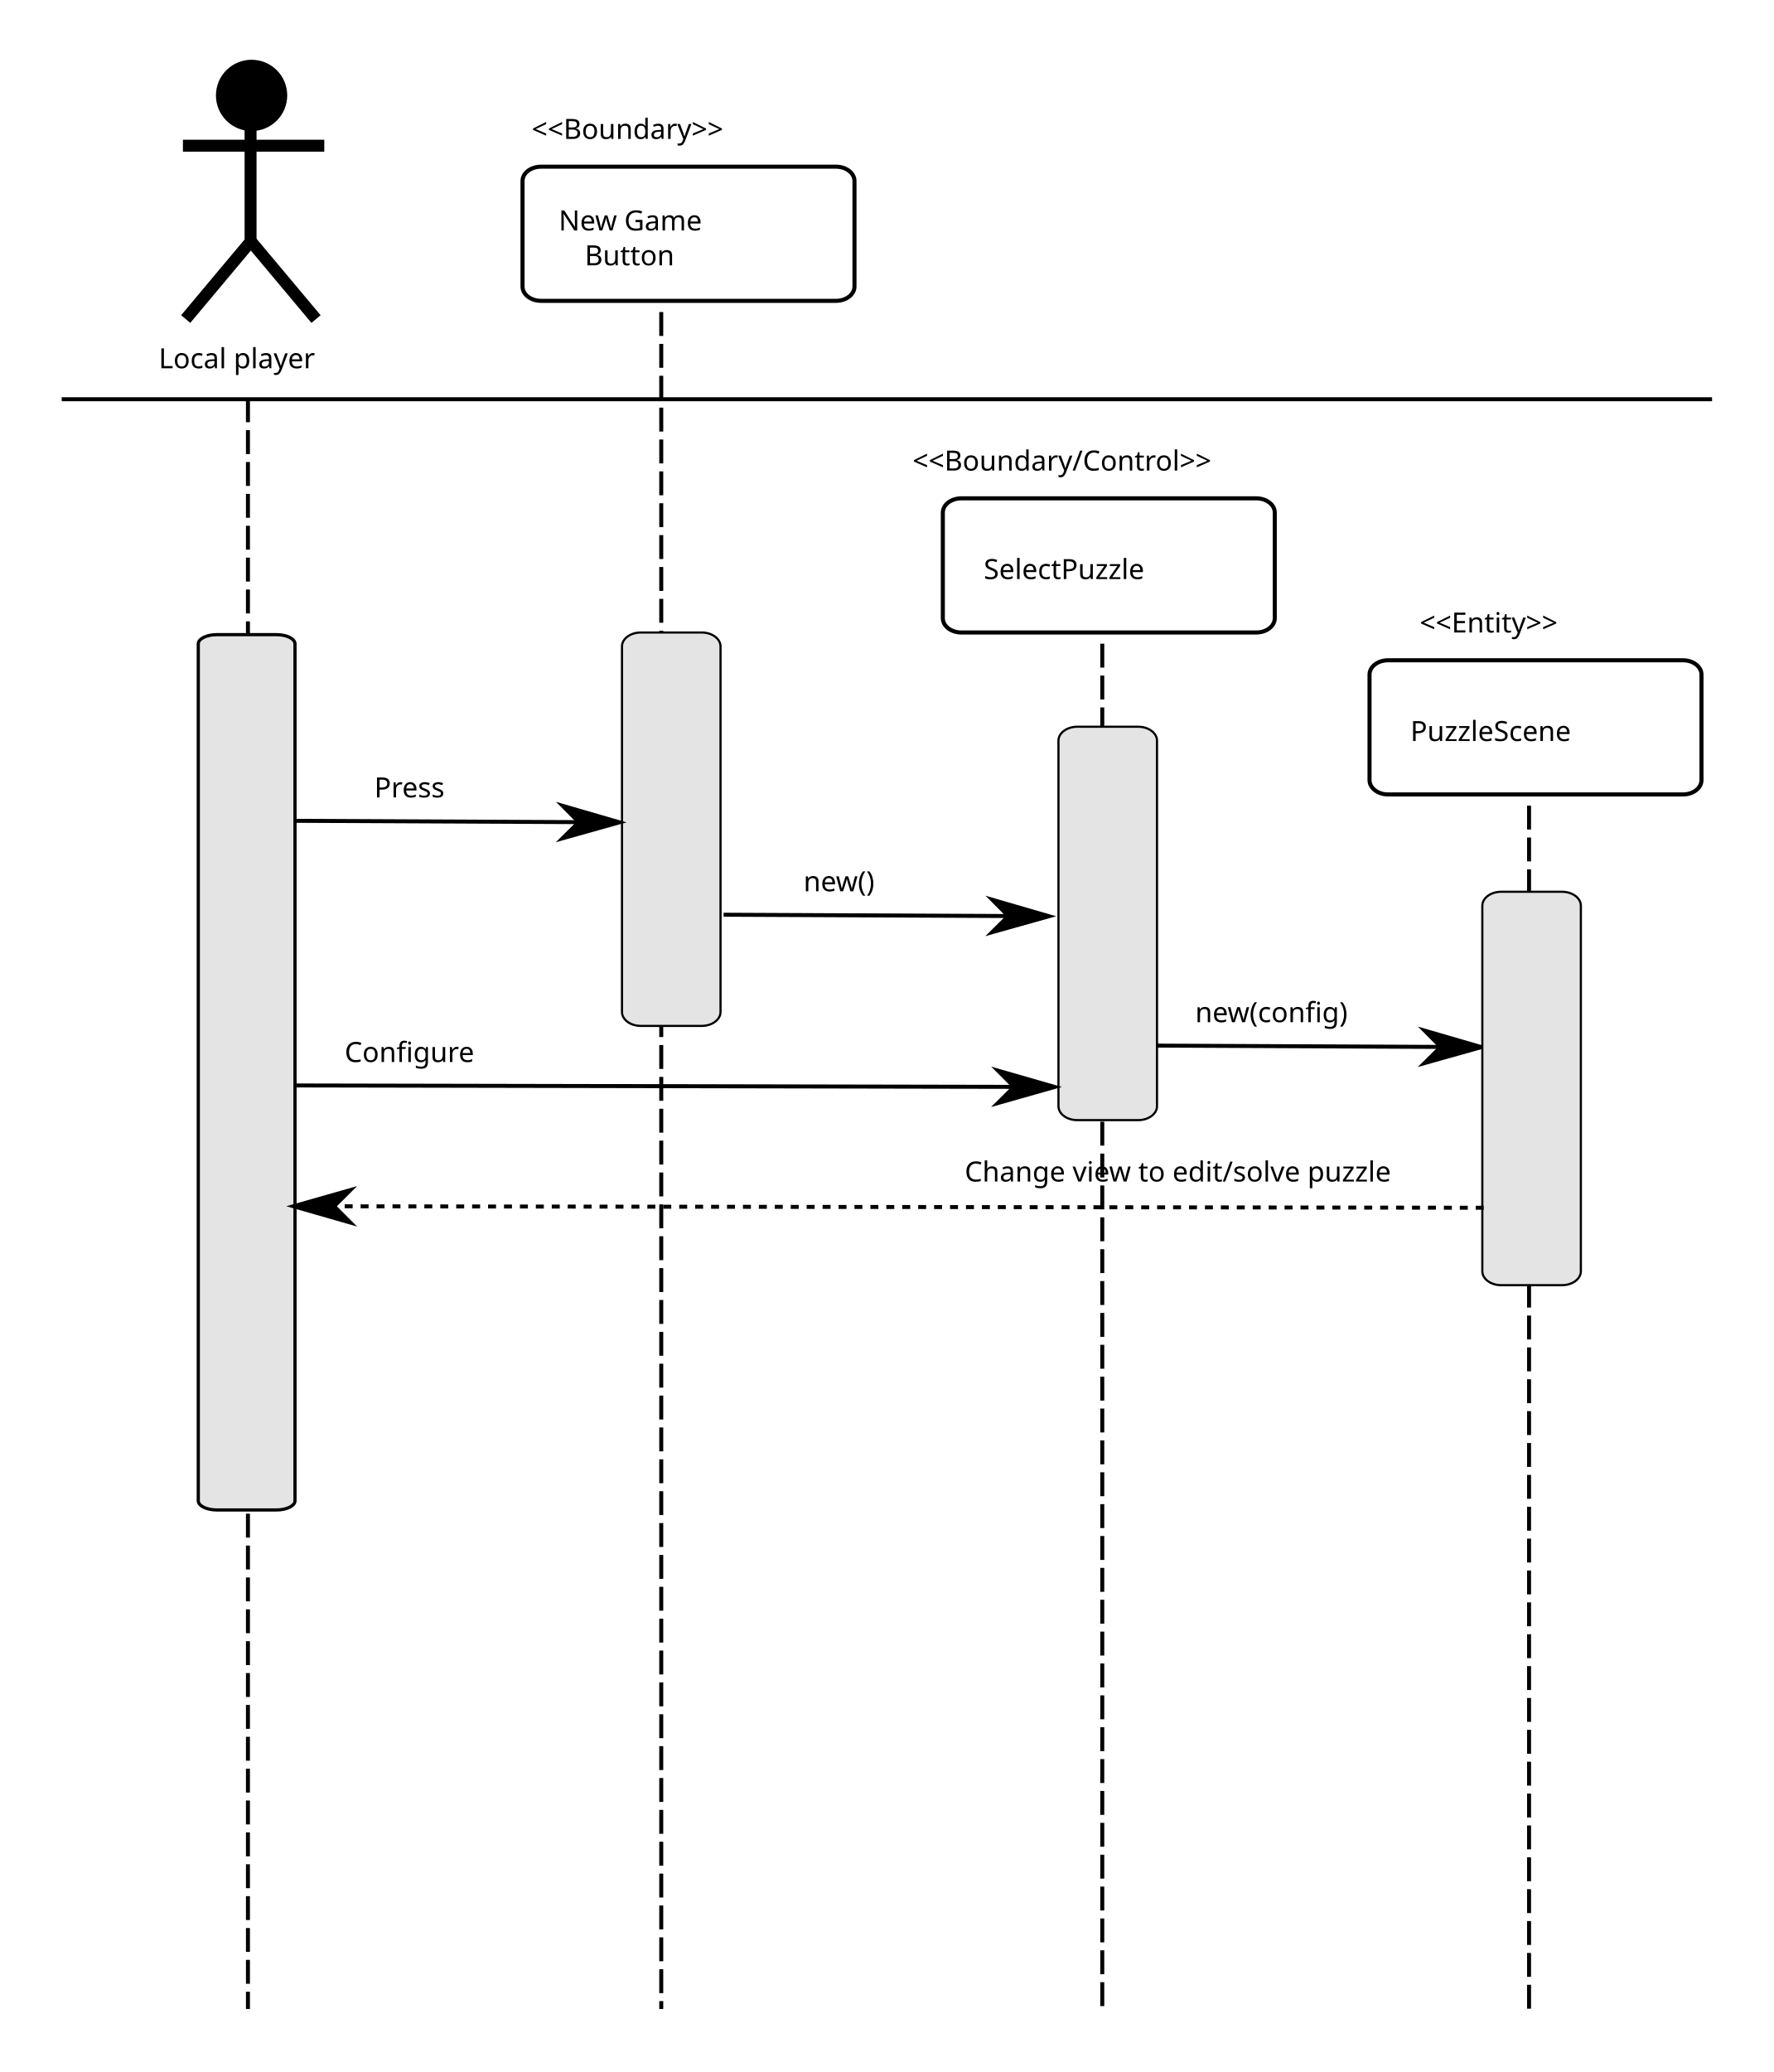
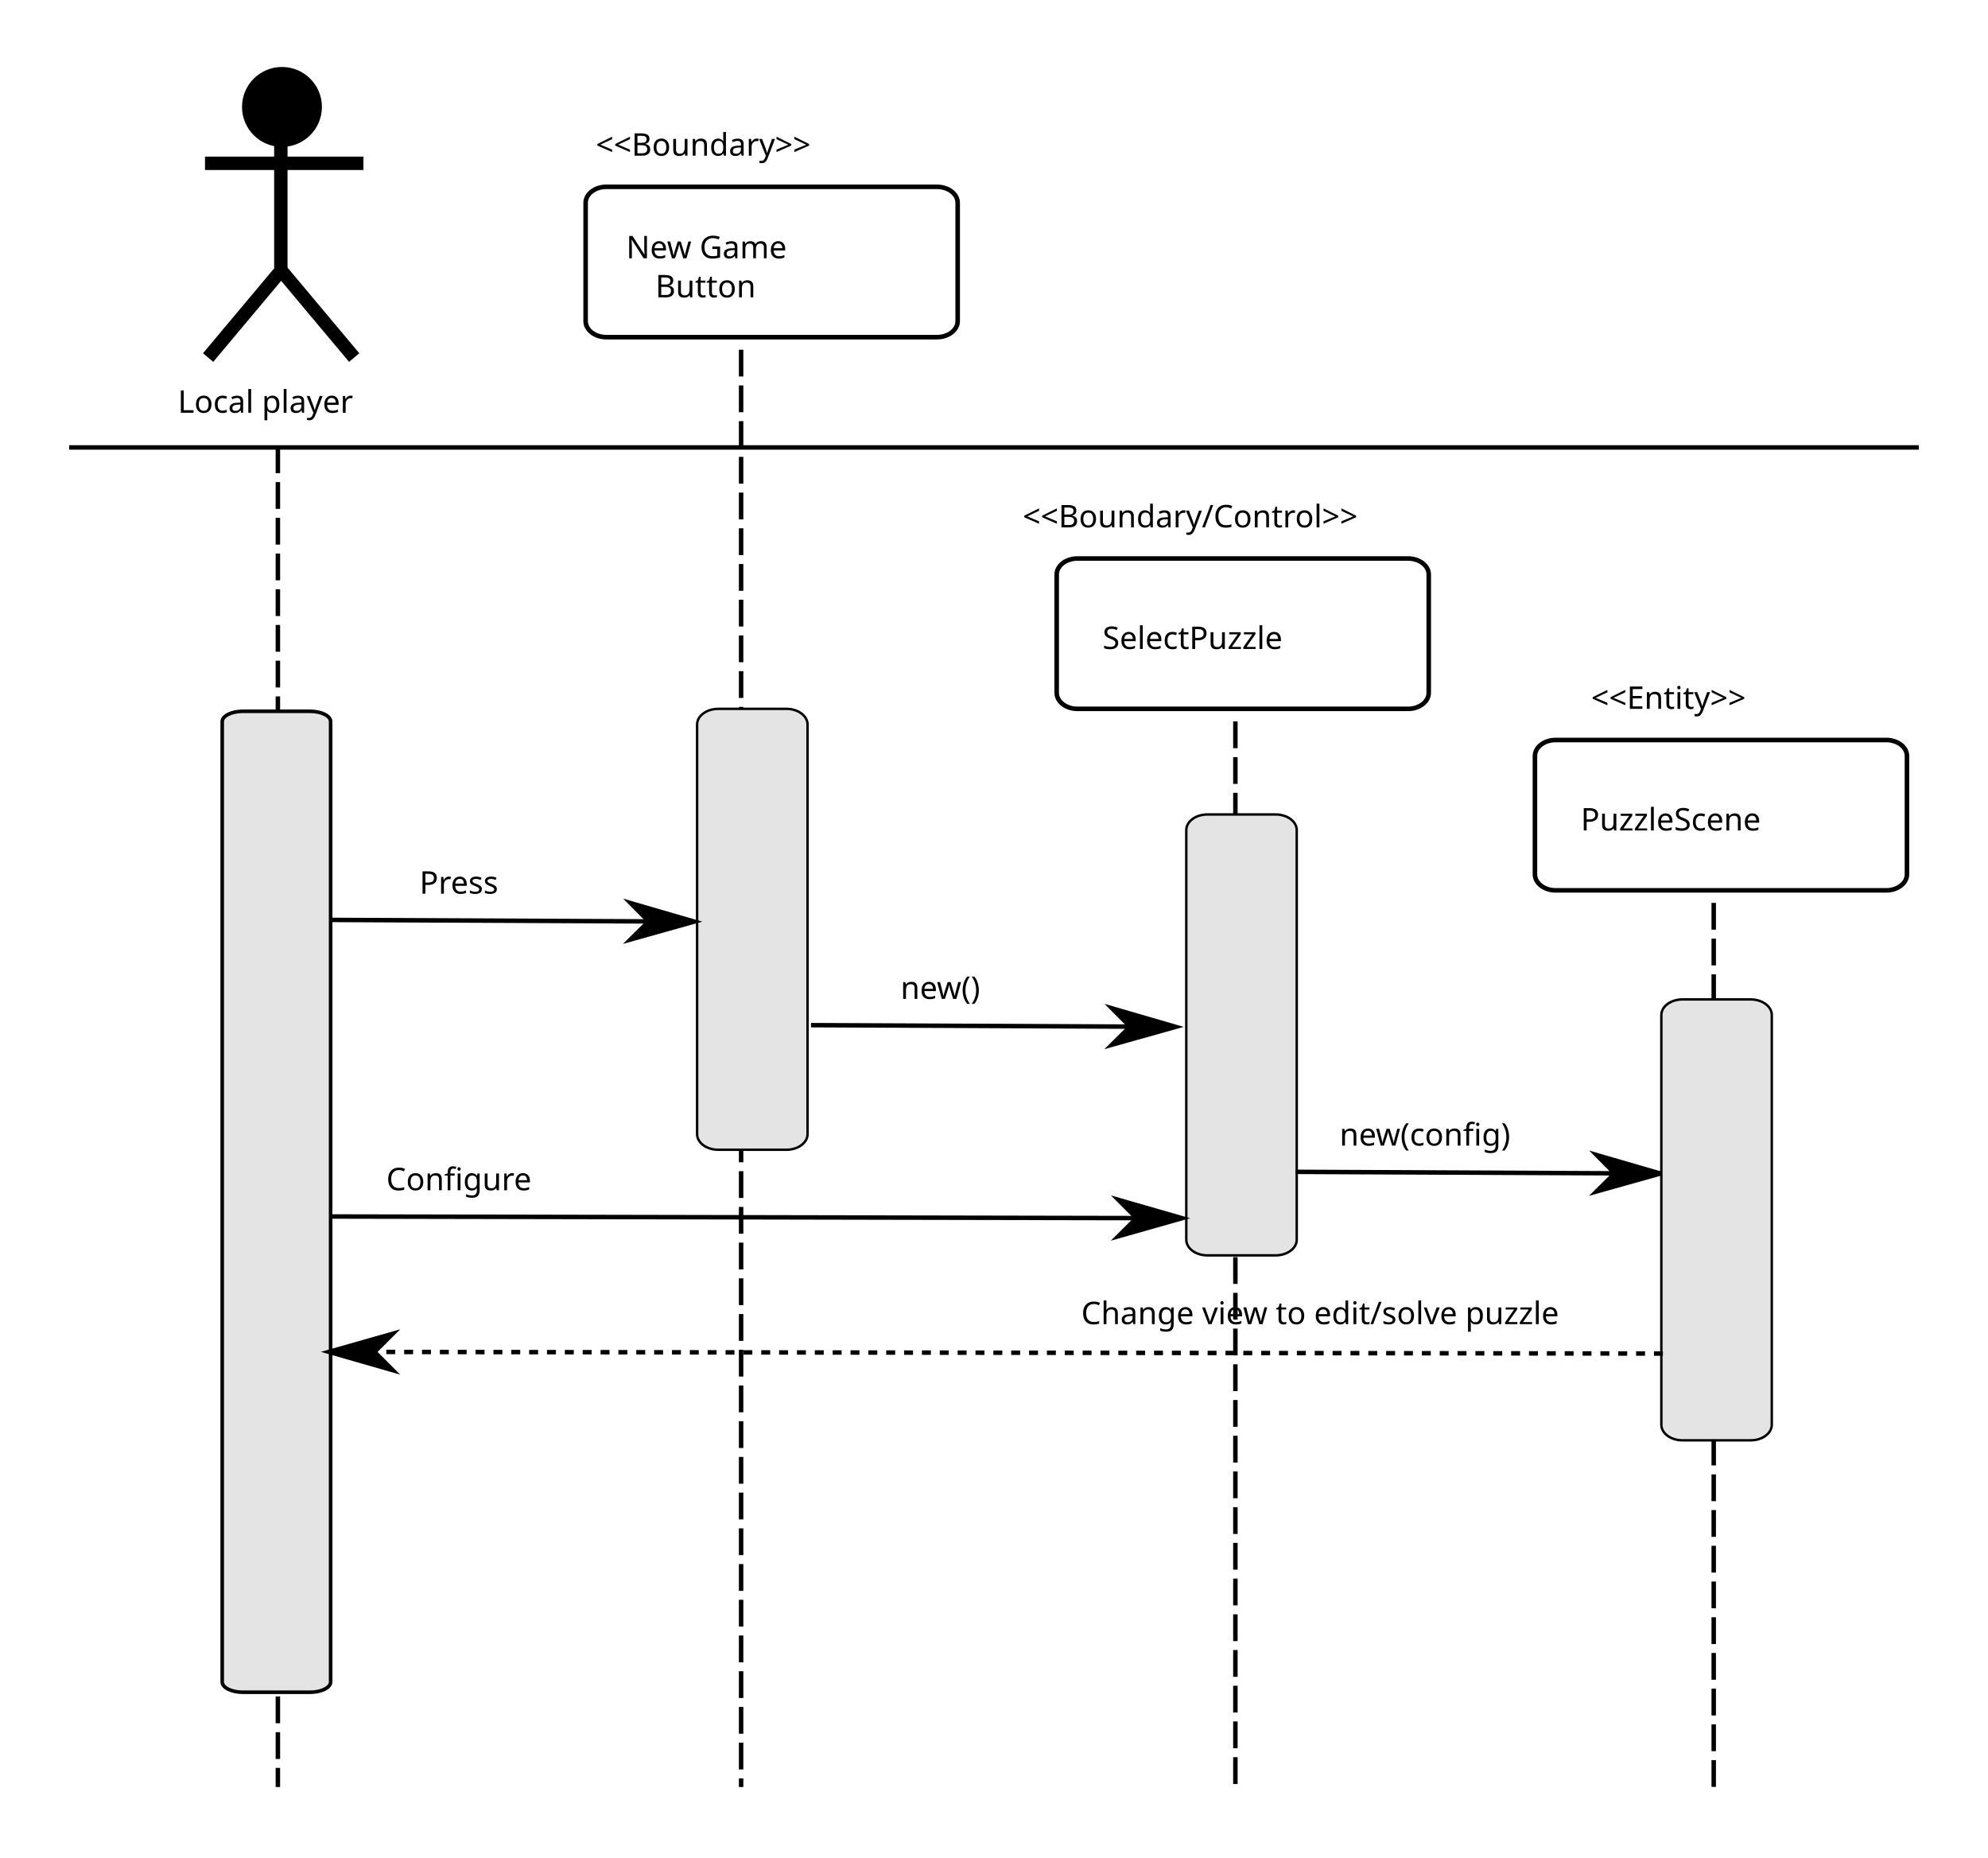
- <svg xmlns="http://www.w3.org/2000/svg" width="445.384" height="520.13" id="svg4629" version="1.1">
+ <svg xmlns="http://www.w3.org/2000/svg" width="445.384" height="416.084" id="svg4629" version="1.1">
  <defs id="defs4631">
    <marker orient="auto" refY="0" refX="0" id="Arrow1Lend" style="overflow:visible">
      <path id="path3874" d="M 0,0 5,-5 -12.5,0 5,5 0,0 z" style="fill-rule:evenodd;stroke:#000000;stroke-width:1pt" transform="matrix(-0.8,0,0,-0.8,-10,0)" />
    </marker>
  </defs>
  <g id="layer1" transform="translate(15.5,-18.76002)">
    <g id="g4589" transform="translate(29.23524,-4.67677)" style="stroke-width:3;stroke-miterlimit:4;stroke-dasharray:none">
-       <path d="m 25.885,47.387 a 7.45,7.45 0 1 1 -14.9,0 7.45,7.45 0 1 1 14.9,0 z" id="path4591" style="fill:#000000;stroke:#000000;stroke-width:3;stroke-miterlimit:4;stroke-dasharray:none" />
+       <path d="m 25.885,47.387 c 0,4.114 -3.335,7.45 -7.45,7.45 -4.114,0 -7.45,-3.335 -7.45,-7.45 0,-4.114 3.335,-7.45 7.45,-7.45 4.114,0 7.45,3.335 7.45,7.45 z" id="path4591" style="fill:#000000;stroke:#000000;stroke-width:3;stroke-miterlimit:4;stroke-dasharray:none" />
      <path id="path4593" d="m 18.183,48.397 0,35.103" style="fill:none;stroke:#000000;stroke-width:3;stroke-linecap:butt;stroke-linejoin:miter;stroke-miterlimit:4;stroke-opacity:1;stroke-dasharray:none" />
      <path id="path4595" d="m 1.195,60.014 35.491,0" style="fill:none;stroke:#000000;stroke-width:3;stroke-linecap:butt;stroke-linejoin:miter;stroke-miterlimit:4;stroke-opacity:1;stroke-dasharray:none" />
      <path style="fill:none;stroke:#000000;stroke-width:3;stroke-linecap:butt;stroke-linejoin:miter;stroke-miterlimit:4;stroke-opacity:1;stroke-dasharray:none" d="M 17.963,83.659 34.615,103.525" id="path4597" />
      <path id="path4599" d="M 18.544,83.659 1.892,103.525" style="fill:none;stroke:#000000;stroke-width:3;stroke-linecap:butt;stroke-linejoin:miter;stroke-miterlimit:4;stroke-opacity:1;stroke-dasharray:none" />
    </g>
    <text id="text4601" y="111.206" x="24.348" style="font-size:12px;font-style:normal;font-weight:normal;line-height:125%;letter-spacing:0px;word-spacing:0px;fill:#000000;fill-opacity:1;stroke:none;font-family:Sans" xml:space="preserve">
      <tspan style="font-size:7px" y="111.206" x="24.348" id="tspan4603">Local player</tspan>
      <tspan id="tspan4605" style="font-size:7px" y="119.956" x="24.348" />
      <tspan style="font-size:7px" id="tspan4607" y="128.706" x="24.348" />
    </text>
    <path style="fill:none;stroke:#000000;stroke-width:1px;stroke-linecap:butt;stroke-linejoin:miter;stroke-opacity:1" d="m 0,118.981 414.384,0" id="path4662" />
    <rect ry="3.592" rx="4.644" y="60.601" x="115.703" height="33.679" width="83.35" id="rect5846" style="fill:none;stroke:#000000;stroke-width:1.021;stroke-linejoin:miter;stroke-miterlimit:4;stroke-dasharray:none;stroke-dashoffset:3.7" />
    <text id="text5848" y="53.627" x="152.987" style="font-size:12px;font-style:normal;font-weight:normal;line-height:125%;letter-spacing:0px;word-spacing:0px;fill:#000000;fill-opacity:1;stroke:none;font-family:Sans" xml:space="preserve">
      <tspan style="font-size:7px;text-align:center;text-anchor:middle" y="53.627" x="152.987" id="tspan5850">&lt;&lt;Boundary&gt;&gt;</tspan>
      <tspan id="tspan5852" style="font-size:7px" y="62.377" x="152.987" />
      <tspan style="font-size:7px" id="tspan5854" y="71.127" x="152.987" />
    </text>
    <text xml:space="preserve" style="font-size:12px;font-style:normal;font-weight:normal;line-height:125%;letter-spacing:0px;word-spacing:0px;fill:#000000;fill-opacity:1;stroke:none;font-family:Sans" x="153.493" y="76.608" id="text5856">
      <tspan id="tspan5860" x="154.607" y="76.608" style="font-size:7px;text-align:center;text-anchor:middle">New Game </tspan>
      <tspan x="153.493" y="85.358" style="font-size:7px;text-align:center;text-anchor:middle" id="tspan6571">Button</tspan>
      <tspan x="153.493" y="94.108" style="font-size:7px" id="tspan5862" />
      <tspan x="153.493" y="102.858" id="tspan5864" style="font-size:7px" />
    </text>
-     <path id="path6098" d="m 150.536,97.091 0,425.982" style="fill:none;stroke:#000000;stroke-width:1;stroke-linecap:butt;stroke-linejoin:miter;stroke-miterlimit:4;stroke-opacity:1;stroke-dasharray:6, 2;stroke-dashoffset:0;marker-end:none" />
+     <path id="path6098" d="m 150.536,97.091 0,321.936" style="fill:none;stroke:#000000;stroke-width:1;stroke-linecap:butt;stroke-linejoin:miter;stroke-miterlimit:4;stroke-opacity:1;stroke-dasharray:6, 2;stroke-dashoffset:0;marker-end:none" />
    <rect ry="3.5" rx="4.732" y="177.534" x="140.677" height="98.757" width="24.743" id="rect6104" style="fill:#e4e4e4;fill-opacity:1;stroke:#000000;stroke-width:0.543;stroke-linejoin:miter;stroke-miterlimit:4;stroke-dasharray:none;stroke-dashoffset:0" />
-     <path id="path6108" d="m 46.756,118.743 0,404.329" style="fill:none;stroke:#000000;stroke-width:1;stroke-linecap:butt;stroke-linejoin:miter;stroke-miterlimit:4;stroke-opacity:1;stroke-dasharray:6, 2;stroke-dashoffset:0;marker-end:none" />
+     <path id="path6108" d="m 46.756,118.743 0,300.283" style="fill:none;stroke:#000000;stroke-width:1;stroke-linecap:butt;stroke-linejoin:miter;stroke-miterlimit:4;stroke-opacity:1;stroke-dasharray:6, 2;stroke-dashoffset:0;marker-end:none" />
    <rect ry="2.312" rx="4.644" y="178.076" x="34.286" height="219.725" width="24.286" id="rect6110" style="fill:#e4e4e4;fill-opacity:1;stroke:#000000;stroke-width:0.802;stroke-linejoin:miter;stroke-miterlimit:4;stroke-dasharray:none;stroke-dashoffset:0" />
    <path style="fill:none;stroke:#000000;stroke-width:1px;stroke-linecap:butt;stroke-linejoin:miter;stroke-opacity:1;marker-end:url(#Arrow1Lend)" d="m 58.336,224.808 81.57,0.379" id="path6112" />
    <text id="text6298" y="218.927" x="98.233" style="font-size:12px;font-style:normal;font-weight:normal;line-height:125%;letter-spacing:0px;word-spacing:0px;fill:#000000;fill-opacity:1;stroke:none;font-family:Sans" xml:space="preserve">
      <tspan style="font-size:7px;text-align:center;text-anchor:middle" y="218.927" x="98.233" id="tspan6369">Press</tspan>
      <tspan style="font-size:7px;text-align:center;text-anchor:middle" y="227.677" x="98.233" id="tspan6306" />
      <tspan id="tspan6302" style="font-size:7px" y="236.427" x="98.233" />
      <tspan style="font-size:7px" id="tspan6304" y="245.177" x="98.233" />
    </text>
    <rect ry="3.592" rx="4.644" y="143.855" x="221.237" height="33.679" width="83.35" id="rect6409" style="fill:none;stroke:#000000;stroke-width:1.021;stroke-linejoin:miter;stroke-miterlimit:4;stroke-dasharray:none;stroke-dashoffset:3.7" />
    <text id="text6411" y="136.881" x="262.082" style="font-size:12px;font-style:normal;font-weight:normal;line-height:125%;letter-spacing:0px;word-spacing:0px;fill:#000000;fill-opacity:1;stroke:none;font-family:Sans" xml:space="preserve">
      <tspan style="font-size:7px;text-align:center;text-anchor:middle" y="136.881" x="262.082" id="tspan6413">&lt;&lt;Boundary/Control&gt;&gt;</tspan>
      <tspan id="tspan6415" style="font-size:7px" y="145.631" x="262.082" />
      <tspan style="font-size:7px" id="tspan6417" y="154.381" x="262.082" />
    </text>
    <text xml:space="preserve" style="font-size:12px;font-style:normal;font-weight:normal;line-height:125%;letter-spacing:0px;word-spacing:0px;fill:#000000;fill-opacity:1;stroke:none;font-family:Sans" x="262.587" y="164.122" id="text6419">
      <tspan id="tspan6423" x="262.587" y="164.122" style="font-size:7px;text-align:center;text-anchor:middle">SelectPuzzle</tspan>
      <tspan id="tspan6425" x="262.587" y="172.872" style="font-size:7px;text-align:center;text-anchor:middle" />
      <tspan x="262.587" y="181.622" style="font-size:7px" id="tspan6427" />
      <tspan x="262.587" y="190.372" id="tspan6429" style="font-size:7px" />
    </text>
    <rect style="fill:none;stroke:#000000;stroke-width:1.021;stroke-linejoin:miter;stroke-miterlimit:4;stroke-dasharray:none;stroke-dashoffset:3.7" id="rect6449" width="83.35" height="33.679" x="328.38" y="184.508" rx="4.644" ry="3.592" />
    <text xml:space="preserve" style="font-size:12px;font-style:normal;font-weight:normal;line-height:125%;letter-spacing:0px;word-spacing:0px;fill:#000000;fill-opacity:1;stroke:none;font-family:Sans" x="369.225" y="177.534" id="text6451">
      <tspan id="tspan6453" x="369.225" y="177.534" style="font-size:7px;text-align:center;text-anchor:middle">&lt;&lt;Entity&gt;&gt;</tspan>
      <tspan x="369.225" y="186.284" style="font-size:7px" id="tspan6455" />
      <tspan x="369.225" y="195.034" id="tspan6457" style="font-size:7px" />
    </text>
    <text id="text6459" y="204.775" x="369.73" style="font-size:12px;font-style:normal;font-weight:normal;line-height:125%;letter-spacing:0px;word-spacing:0px;fill:#000000;fill-opacity:1;stroke:none;font-family:Sans" xml:space="preserve">
      <tspan style="font-size:7px;text-align:center;text-anchor:middle" y="204.775" x="369.73" id="tspan6461">PuzzleScene</tspan>
      <tspan style="font-size:7px;text-align:center;text-anchor:middle" y="213.525" x="369.73" id="tspan6550" />
      <tspan style="font-size:7px;text-align:center;text-anchor:middle" y="222.275" x="369.73" id="tspan6463" />
      <tspan id="tspan6465" style="font-size:7px" y="231.025" x="369.73" />
      <tspan style="font-size:7px" id="tspan6467" y="239.775" x="369.73" />
    </text>
-     <path style="fill:none;stroke:#000000;stroke-width:1;stroke-linecap:butt;stroke-linejoin:miter;stroke-miterlimit:4;stroke-opacity:1;stroke-dasharray:6, 2;stroke-dashoffset:0;marker-end:none" d="m 261.272,180.344 0,343.046" id="path6489" />
-     <path style="fill:none;stroke:#000000;stroke-width:1;stroke-linecap:butt;stroke-linejoin:miter;stroke-miterlimit:4;stroke-opacity:1;stroke-dasharray:6, 2;stroke-dashoffset:0;marker-end:none" d="m 368.435,220.998 0,302.392" id="path6493" />
+     <path style="fill:none;stroke:#000000;stroke-width:1;stroke-linecap:butt;stroke-linejoin:miter;stroke-miterlimit:4;stroke-opacity:1;stroke-dasharray:6, 2;stroke-dashoffset:0;marker-end:none" d="m 261.272,180.344 0,239" id="path6489" />
+     <path style="fill:none;stroke:#000000;stroke-width:1;stroke-linecap:butt;stroke-linejoin:miter;stroke-miterlimit:4;stroke-opacity:1;stroke-dasharray:6, 2;stroke-dashoffset:0;marker-end:none" d="m 368.435,220.998 0,198.347" id="path6493" />
    <rect style="fill:#e4e4e4;fill-opacity:1;stroke:#000000;stroke-width:0.543;stroke-linejoin:miter;stroke-miterlimit:4;stroke-dasharray:none;stroke-dashoffset:0" id="rect6573" width="24.743" height="98.757" x="250.272" y="201.189" rx="4.732" ry="3.5" />
    <path id="path6577" d="m 166.193,248.38 81.57,0.379" style="fill:none;stroke:#000000;stroke-width:1px;stroke-linecap:butt;stroke-linejoin:miter;stroke-opacity:1;marker-end:url(#Arrow1Lend)" />
    <text xml:space="preserve" style="font-size:12px;font-style:normal;font-weight:normal;line-height:125%;letter-spacing:0px;word-spacing:0px;fill:#000000;fill-opacity:1;stroke:none;font-family:Sans" x="206.09" y="242.498" id="text6579">
      <tspan id="tspan6587" x="206.09" y="242.498" style="font-size:7px;text-align:center;text-anchor:middle">new()</tspan>
      <tspan x="206.09" y="251.248" style="font-size:7px" id="tspan6589" />
      <tspan x="206.09" y="259.998" id="tspan6591" style="font-size:7px" />
    </text>
    <path style="fill:none;stroke:#000000;stroke-width:1px;stroke-linecap:butt;stroke-linejoin:miter;stroke-opacity:1;marker-end:url(#Arrow1Lend)" d="m 274.765,281.237 81.57,0.379" id="path6593" />
    <text id="text6595" y="275.356" x="314.662" style="font-size:12px;font-style:normal;font-weight:normal;line-height:125%;letter-spacing:0px;word-spacing:0px;fill:#000000;fill-opacity:1;stroke:none;font-family:Sans" xml:space="preserve">
      <tspan style="font-size:7px;text-align:center;text-anchor:middle" y="275.356" x="314.662" id="tspan6603">new(config)</tspan>
      <tspan id="tspan6605" style="font-size:7px" y="284.106" x="314.662" />
      <tspan style="font-size:7px" id="tspan6607" y="292.856" x="314.662" />
    </text>
    <rect ry="3.5" rx="4.732" y="242.618" x="356.701" height="98.757" width="24.743" id="rect6632" style="fill:#e4e4e4;fill-opacity:1;stroke:#000000;stroke-width:0.543;stroke-linejoin:miter;stroke-miterlimit:4;stroke-dasharray:none;stroke-dashoffset:0" />
    <path id="path6634" d="m 58.336,291.237 190.856,0.379" style="fill:none;stroke:#000000;stroke-width:1px;stroke-linecap:butt;stroke-linejoin:miter;stroke-opacity:1;marker-end:url(#Arrow1Lend)" />
    <text xml:space="preserve" style="font-size:12px;font-style:normal;font-weight:normal;line-height:125%;letter-spacing:0px;word-spacing:0px;fill:#000000;fill-opacity:1;stroke:none;font-family:Sans" x="98.233" y="285.356" id="text6636">
      <tspan id="tspan6638" x="98.233" y="285.356" style="font-size:7px;text-align:center;text-anchor:middle">Configure</tspan>
      <tspan id="tspan6640" x="98.233" y="294.106" style="font-size:7px;text-align:center;text-anchor:middle" />
      <tspan x="98.233" y="302.856" style="font-size:7px" id="tspan6642" />
      <tspan x="98.233" y="311.606" id="tspan6644" style="font-size:7px" />
    </text>
    <path style="fill:none;stroke:#000000;stroke-width:1;stroke-linecap:butt;stroke-linejoin:miter;stroke-miterlimit:4;stroke-opacity:1;stroke-dasharray:2, 2;stroke-dashoffset:0;marker-end:url(#Arrow1Lend)" d="M 357.049,321.939 58.336,321.56" id="path6646" />
    <text id="text6648" y="315.356" x="291.171" style="font-size:12px;font-style:normal;font-weight:normal;line-height:125%;letter-spacing:0px;word-spacing:0px;fill:#000000;fill-opacity:1;stroke:none;font-family:Sans" xml:space="preserve">
      <tspan style="font-size:7px;text-align:center;text-anchor:middle" y="315.356" x="291.171" id="tspan6650">Change view to edit/solve puzzle</tspan>
      <tspan style="font-size:7px;text-align:center;text-anchor:middle" y="324.106" x="291.171" id="tspan6652" />
      <tspan id="tspan6654" style="font-size:7px" y="332.856" x="291.171" />
      <tspan style="font-size:7px" id="tspan6656" y="341.606" x="291.171" />
    </text>
  </g>
</svg>
